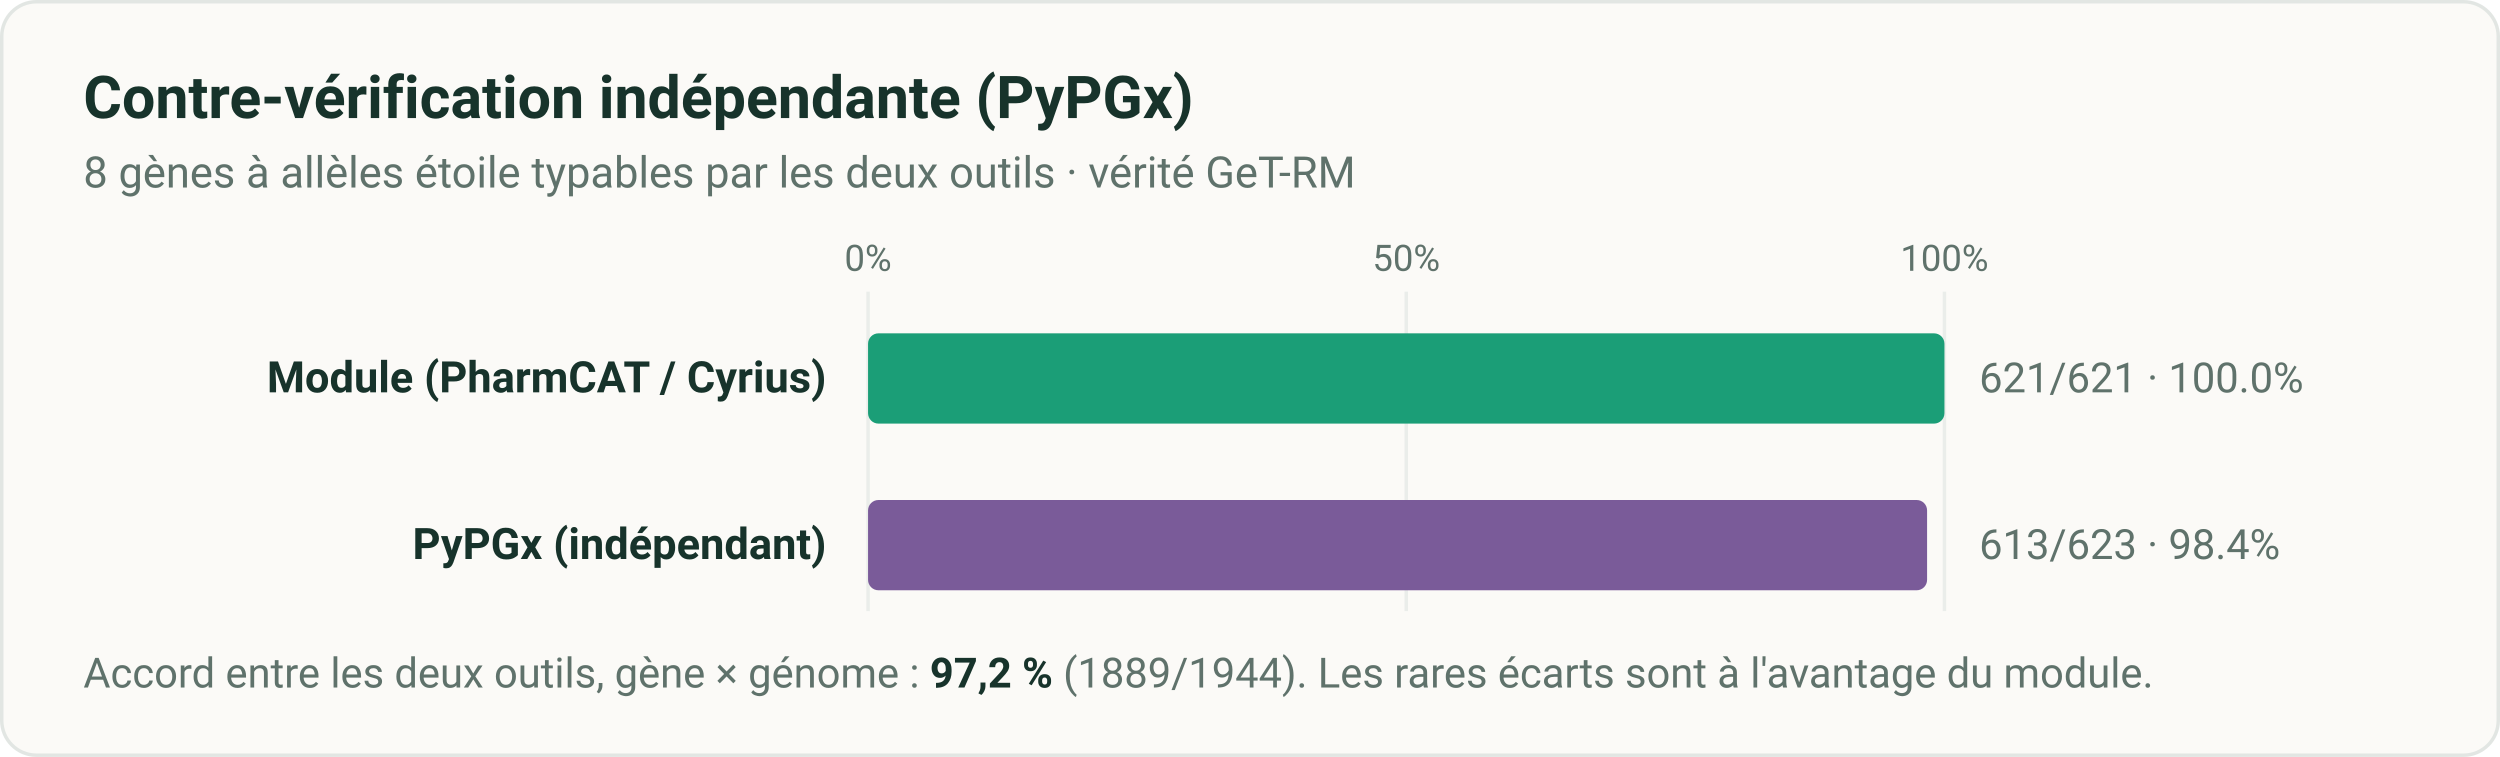
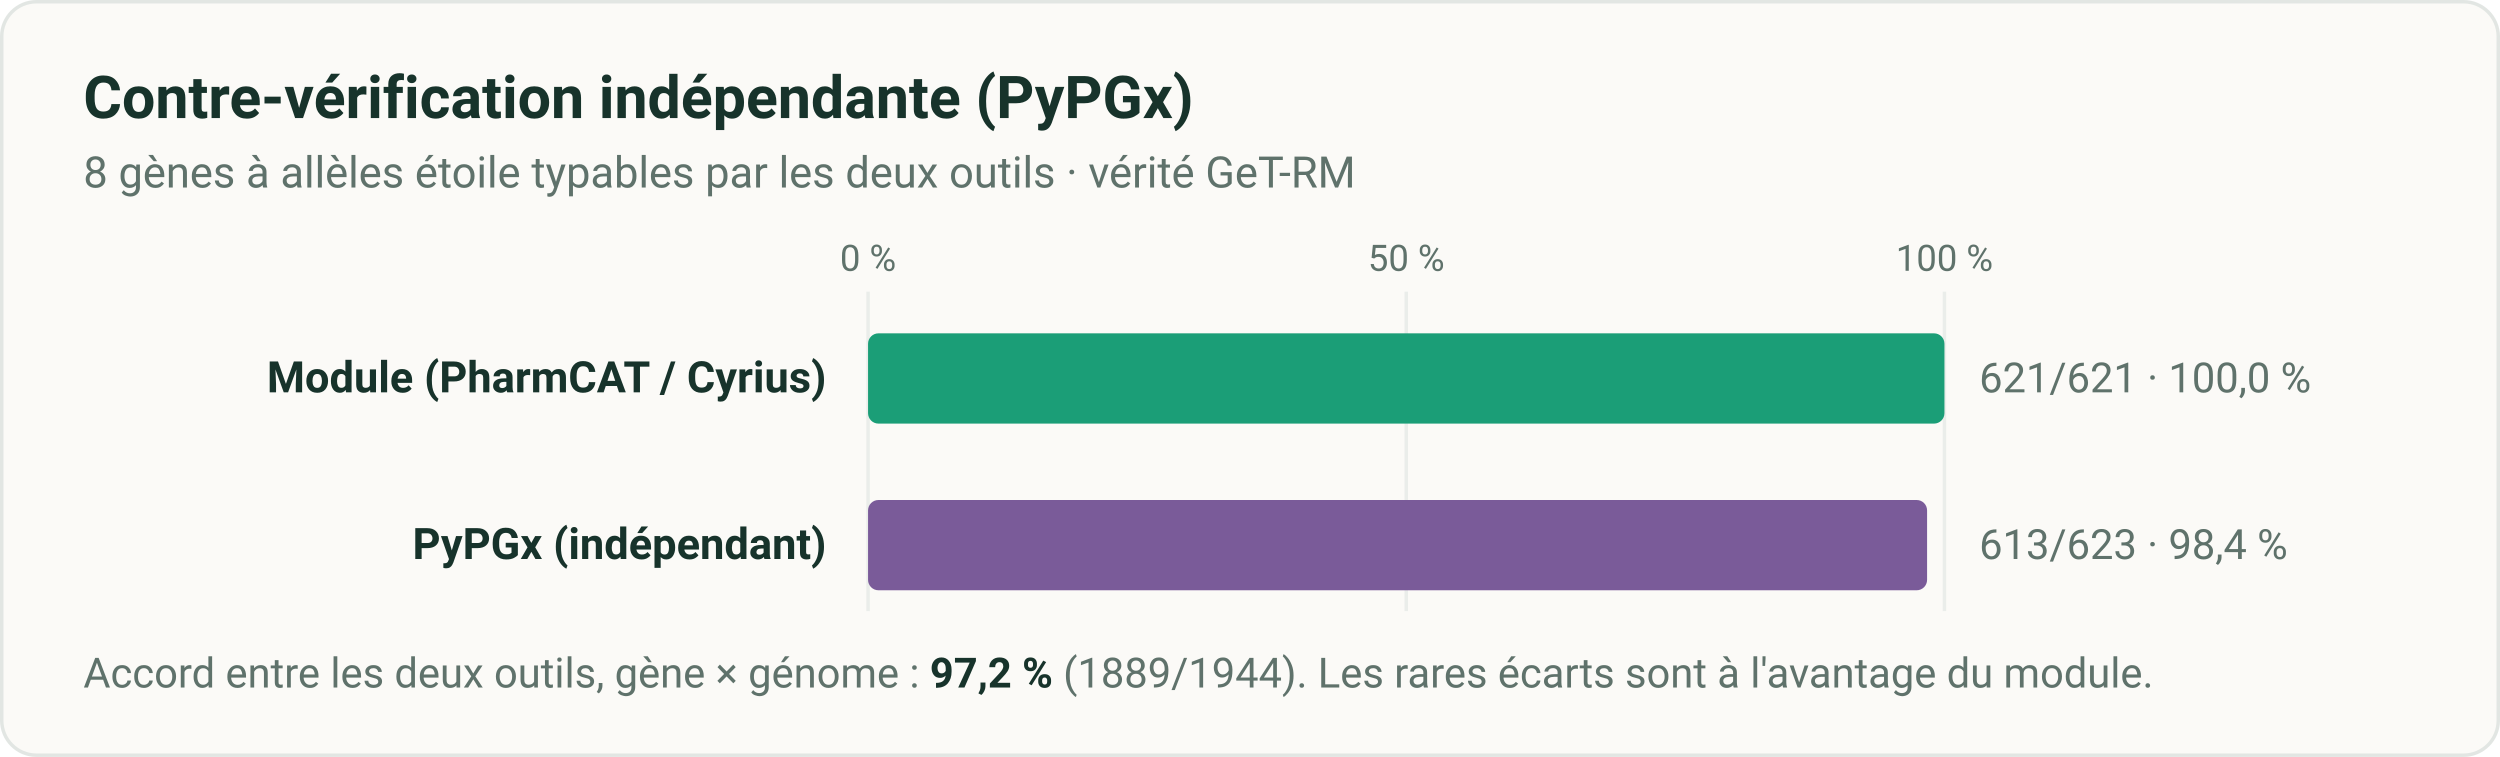
<svg xmlns="http://www.w3.org/2000/svg" viewBox="0 0 720 218" width="720" height="218" font-family="-apple-system,BlinkMacSystemFont,'Segoe UI',Roboto,Helvetica,Arial,sans-serif">
  <rect x="0.5" y="0.5" width="719" height="217" rx="10" fill="#FBFAF7" stroke="#E2E6E3" />
  <text x="24" y="34" font-size="17" font-weight="700" fill="#17332B">Contre-vérification indépendante (PyPGx)</text>
  <text x="24" y="54" font-size="12.5" fill="#5F726B">8 gènes à allèles étoile typables par les deux outils · vérité GeT-RM</text>
  <line x1="250.0" y1="84" x2="250.0" y2="176.0" stroke="#EAEDEA" />
-   <text x="250.0" y="78" font-size="10.5" fill="#5F726B" text-anchor="middle">0%</text>
+   <text x="250.0" y="78" font-size="10.5" fill="#5F726B" text-anchor="middle">0 %</text>
  <line x1="405.0" y1="84" x2="405.0" y2="176.0" stroke="#EAEDEA" />
-   <text x="405.0" y="78" font-size="10.5" fill="#5F726B" text-anchor="middle">50%</text>
+   <text x="405.0" y="78" font-size="10.5" fill="#5F726B" text-anchor="middle">50 %</text>
  <line x1="560.0" y1="84" x2="560.0" y2="176.0" stroke="#EAEDEA" />
-   <text x="560.0" y="78" font-size="10.5" fill="#5F726B" text-anchor="middle">100%</text>
+   <text x="560.0" y="78" font-size="10.5" fill="#5F726B" text-anchor="middle">100 %</text>
  <text x="238" y="113.0" font-size="12.5" fill="#17332B" text-anchor="end" font-weight="600">Module (PharmCAT / Cyrius)</text>
  <rect x="250.0" y="96.0" width="310.0" height="26" rx="3" fill="#1B9E77" />
-   <text x="570" y="113.0" font-size="12" fill="#5F726B">621/621  ·  100.0%</text>
+   <text x="570" y="113.0" font-size="12" fill="#5F726B">621/621  ·  100,0 %</text>
  <text x="238" y="161.0" font-size="12.5" fill="#17332B" text-anchor="end" font-weight="600">PyPGx (indépendant)</text>
  <rect x="250.0" y="144.0" width="305.0" height="26" rx="3" fill="#7A5B99" />
-   <text x="570" y="161.0" font-size="12" fill="#5F726B">613/623  ·  98.4%</text>
+   <text x="570" y="161.0" font-size="12" fill="#5F726B">613/623  ·  98,4 %</text>
  <text x="24" y="198.0" font-size="12" fill="#5F726B">Accord entre les deux outils, gène × génome : <tspan font-weight="700" fill="#17332B">97,2 %</tspan> (1889/1944). Les rares écarts sont à l'avantage du module.</text>
</svg>
